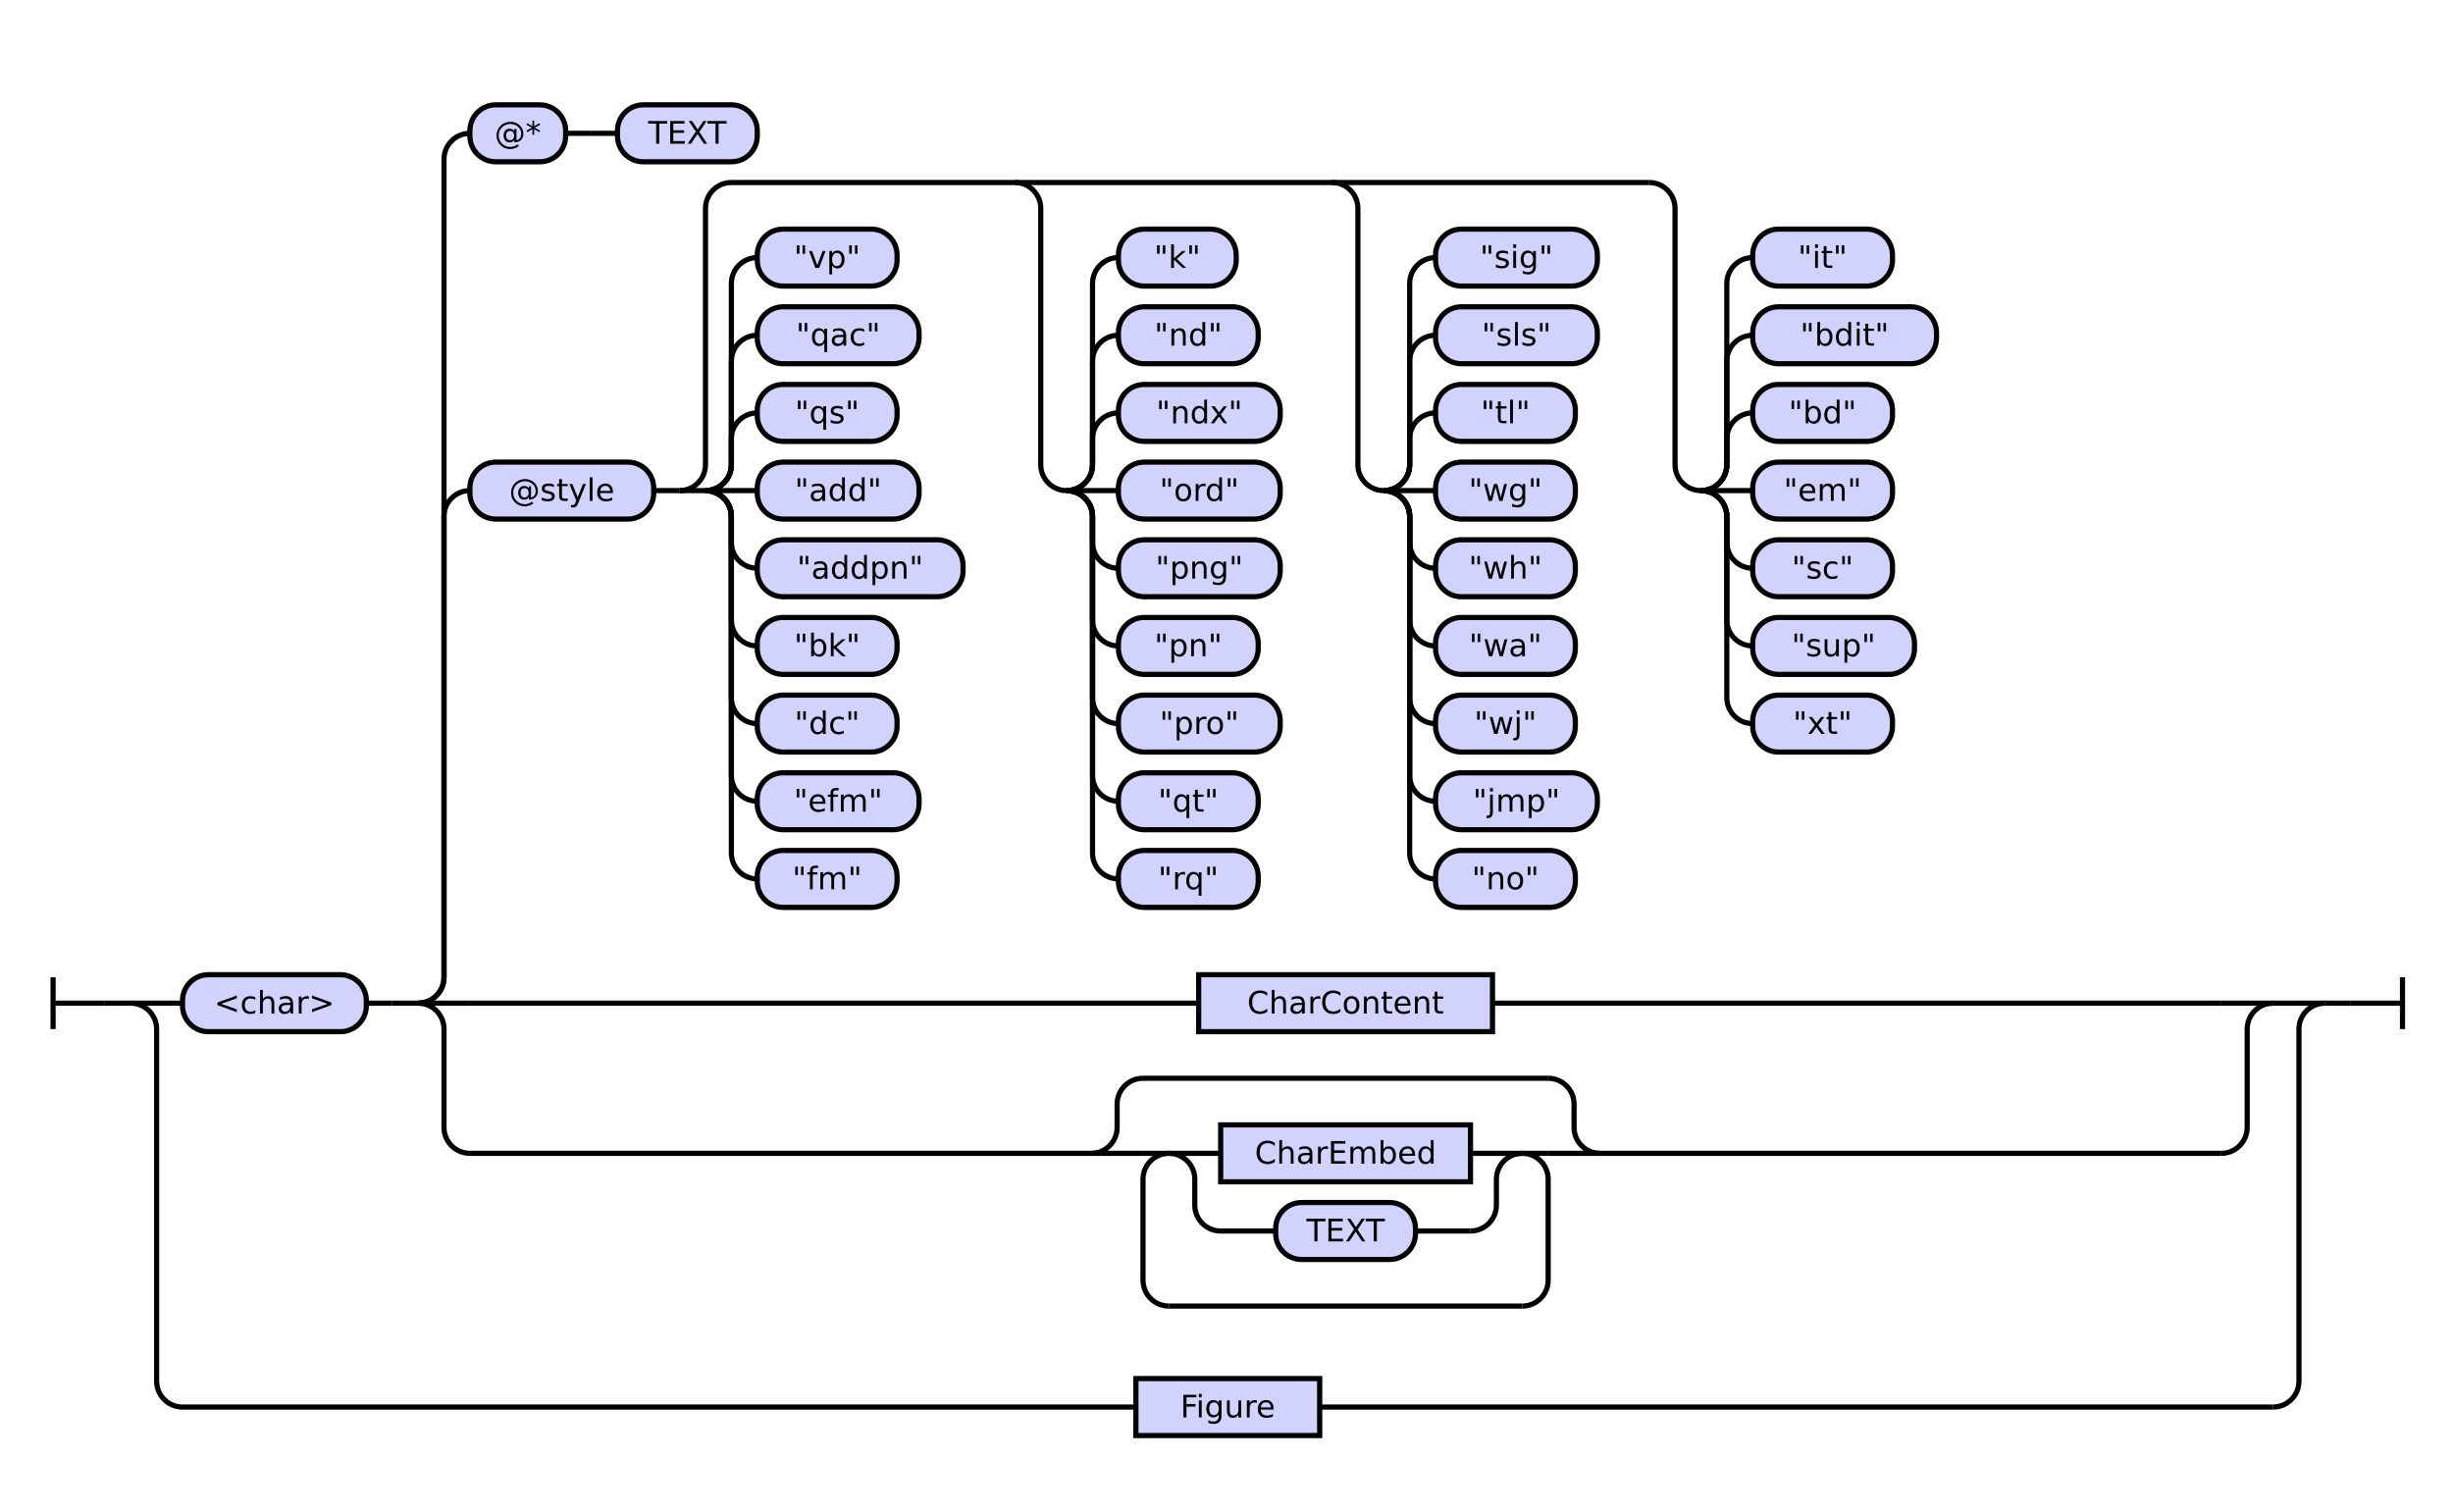
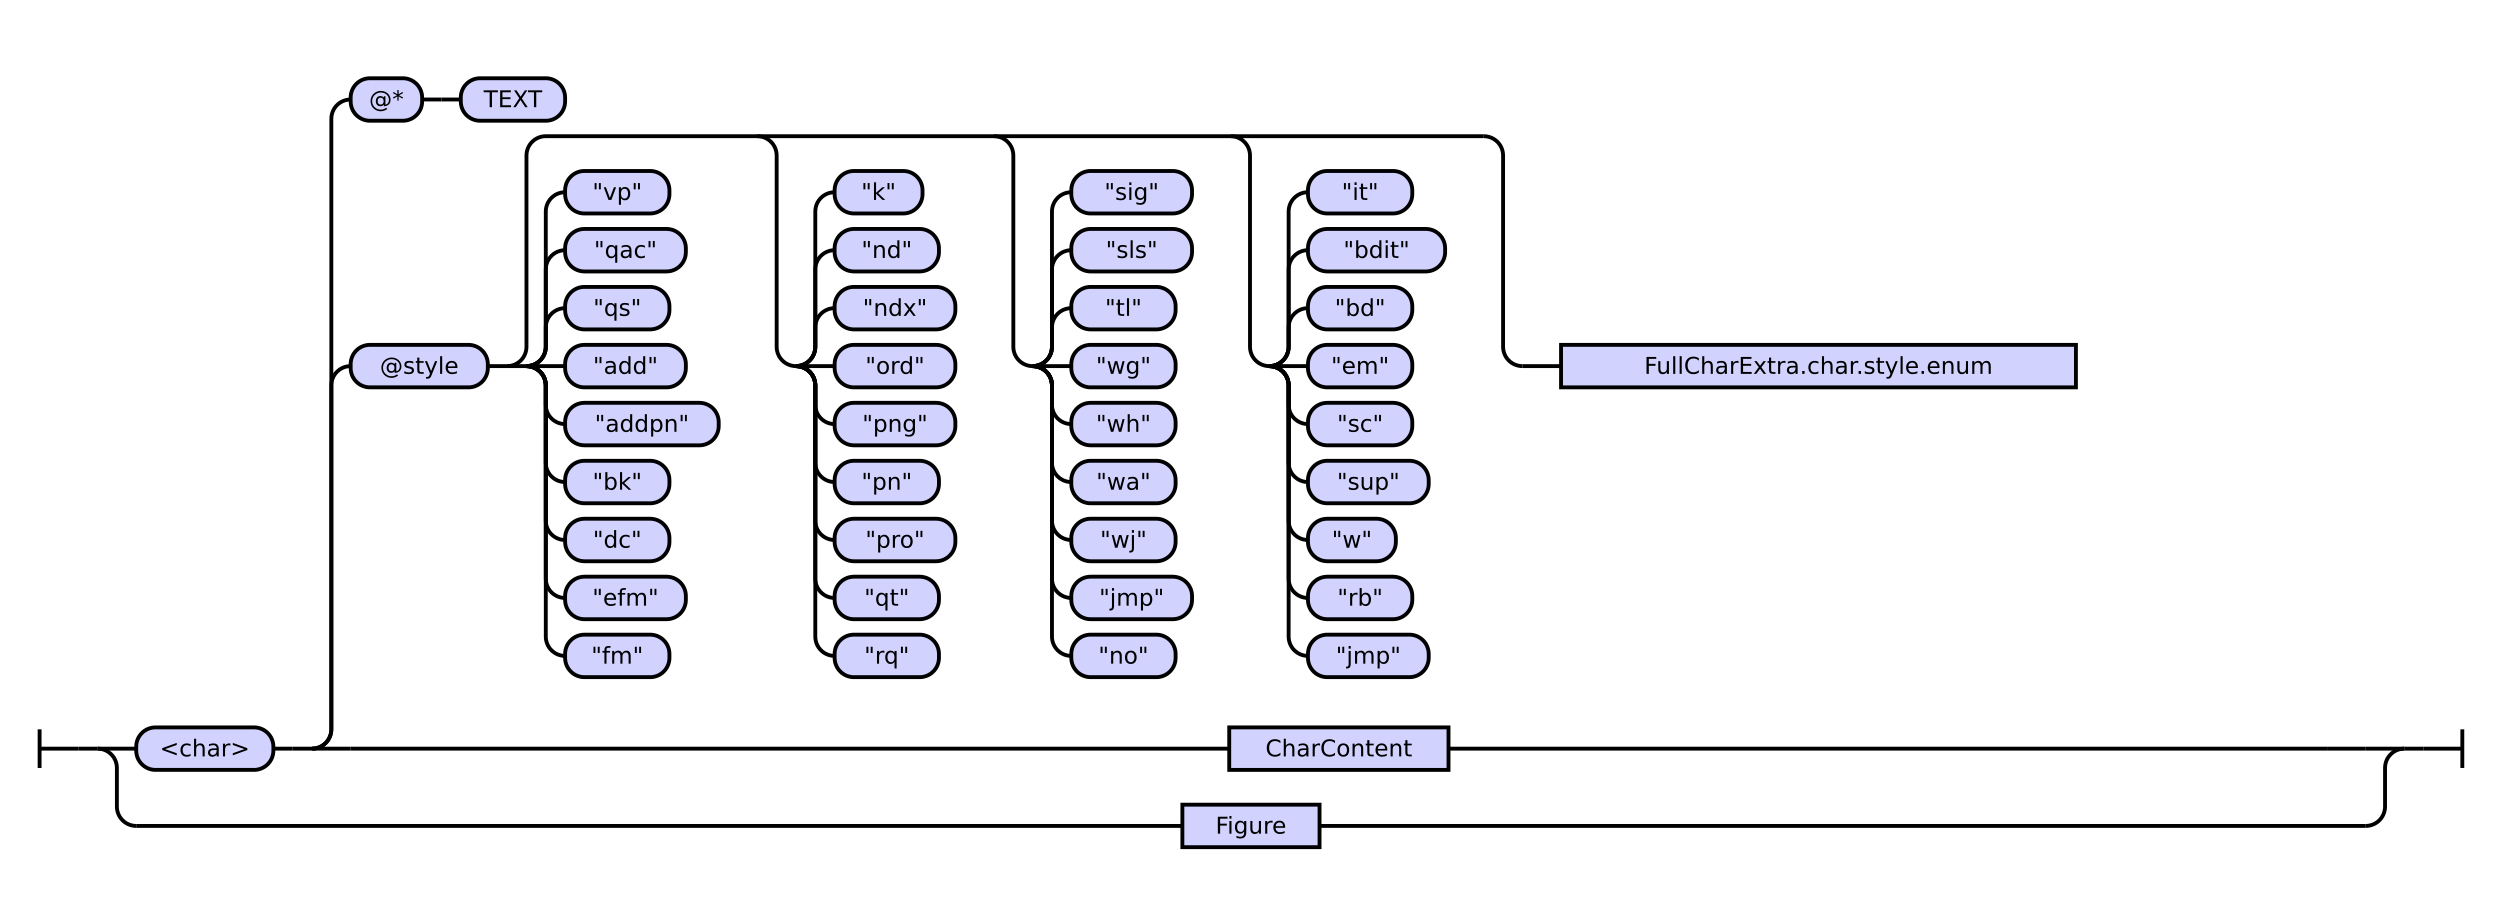
- <svg xmlns="http://www.w3.org/2000/svg" class="railroad-diagram" height="584" viewBox="0 0 947.5 584" width="947.5">
+ <svg xmlns="http://www.w3.org/2000/svg" class="railroad-diagram" height="468" viewBox="0 0 1294.0 468" width="1294.0">
  <g transform="translate(.5 .5)">
    <style>/*  */

    svg.railroad-diagram {
        background-color: hsl(30,20%,95%);
    }
    svg.railroad-diagram path {
        stroke-width: 2;
        stroke: black;
        fill: none;
    }
    svg.railroad-diagram text {
        font-size: 12px;
        text-anchor: middle;
        font-family: DejaVu Sans;
    }
    svg.railroad-diagram text.label {
        text-anchor:start;
    }
    svg.railroad-diagram text.comment {
        font-family: DejaVu Sans;
        font-size: 14px;
    }
    svg.railroad-diagram rect{
        stroke-width: 2;
        stroke: black;
        fill: rgb(210, 210, 255);
    }
    svg.railroad-diagram rect.group-box {
        stroke: gray;
        stroke-dasharray: 10 5;
        fill: none;
    }
    .terminal {
        font-family: DejaVu Sans;
    }
    svg.railroad-diagram g.altterminal rect {
        fill: rgb(251, 252, 207)
    }

/*  */
</style>
    <g>
      <path d="M 20 377 v 20 m 0 -10 h 20" />
    </g>
    <path d="M 40 387 h 10" />
    <g>
      <path d="M 50 387 h 0.0" />
-       <path d="M 897.5 387 h 0.0" />
+       <path d="M 1244.0 387 h 0.0" />
      <g>
        <path d="M 50.0 387 h 0.0" />
-         <path d="M 897.5 387 h 0.0" />
+         <path d="M 1244.0 387 h 0.0" />
        <path d="M 50.0 387 h 20" />
        <g>
          <path d="M 70.0 387 h 0.0" />
-           <path d="M 877.5 387 h 0.0" />
+           <path d="M 1224.0 387 h 0.0" />
          <g class="terminal ">
            <path d="M 70.0 387 h 0.0" />
            <path d="M 141.0 387 h 0.0" />
            <rect height="22" rx="10" ry="10" width="71.0" x="70.0" y="376" />
            <text x="105.5" y="391">&lt;char&gt;</text>
          </g>
          <path d="M 141.0 387 h 10" />
          <path d="M 151.0 387 h 10" />
          <g>
            <path d="M 161.0 387 h 0.0" />
-             <path d="M 877.5 387 h 0.0" />
+             <path d="M 1224.0 387 h 0.0" />
            <path d="M 161.0 387 a 10 10 0 0 0 10 -10 v -178 a 10 10 0 0 1 10 -10" />
            <g>
              <path d="M 181.0 189 h 0.0" />
-               <path d="M 857.5 189 h 0.0" />
+               <path d="M 1204.0 189 h 0.0" />
              <g class="terminal ">
                <path d="M 181.0 189 h 0.0" />
                <path d="M 252.0 189 h 0.0" />
                <rect height="22" rx="10" ry="10" width="71.0" x="181.0" y="178" />
                <text x="216.5" y="193">@style</text>
              </g>
              <path d="M 252.0 189 h 10" />
              <g>
                <path d="M 262.0 189 h 0.0" />
-                 <path d="M 857.5 189 h 0.0" />
-                 <path d="M 262.0 189 a 10 10 0 0 0 10 -10 v -99 a 10 10 0 0 1 10 -10 h 354.5" />
+                 <path d="M 1204.0 189 h 0.0" />
+                 <path d="M 262.0 189 a 10 10 0 0 0 10 -10 v -99 a 10 10 0 0 1 10 -10 h 485.5" />
                <path d="M 262.0 189 h 10" />
                <g>
                  <path d="M 272.0 189 h 0.0" />
                  <path d="M 272.0 189 a 10 10 0 0 0 10 -10 v -10 a 10 10 0 0 1 10 -10" />
                  <g class="terminal ">
                    <path d="M 292.0 159 h 0.0" />
                    <path d="M 346.0 159 h 0.0" />
                    <rect height="22" rx="10" ry="10" width="54.0" x="292.0" y="148" />
                    <text x="319.0" y="163">"qs"</text>
                  </g>
                  <path d="M 272.0 189 a 10 10 0 0 0 10 -10 v -40 a 10 10 0 0 1 10 -10" />
                  <g class="terminal ">
                    <path d="M 292.0 129 h 0.0" />
                    <path d="M 354.5 129 h 0.0" />
                    <rect height="22" rx="10" ry="10" width="62.5" x="292.0" y="118" />
                    <text x="323.25" y="133">"qac"</text>
                  </g>
                  <path d="M 272.0 189 a 10 10 0 0 0 10 -10 v -70 a 10 10 0 0 1 10 -10" />
                  <g class="terminal ">
                    <path d="M 292.0 99 h 0.0" />
                    <path d="M 346.0 99 h 0.0" />
                    <rect height="22" rx="10" ry="10" width="54.0" x="292.0" y="88" />
                    <text x="319.0" y="103">"vp"</text>
                  </g>
                  <path d="M 272.0 189 h 20" />
                  <g class="terminal ">
                    <path d="M 292.0 189 h 0.0" />
                    <path d="M 354.5 189 h 0.0" />
                    <rect height="22" rx="10" ry="10" width="62.5" x="292.0" y="178" />
                    <text x="323.25" y="193">"add"</text>
                  </g>
                  <path d="M 272.0 189 a 10 10 0 0 1 10 10 v 10 a 10 10 0 0 0 10 10" />
                  <g class="terminal ">
                    <path d="M 292.0 219 h 0.0" />
                    <path d="M 371.5 219 h 0.0" />
                    <rect height="22" rx="10" ry="10" width="79.5" x="292.0" y="208" />
                    <text x="331.75" y="223">"addpn"</text>
                  </g>
                  <path d="M 272.0 189 a 10 10 0 0 1 10 10 v 40 a 10 10 0 0 0 10 10" />
                  <g class="terminal ">
                    <path d="M 292.0 249 h 0.0" />
                    <path d="M 346.0 249 h 0.0" />
                    <rect height="22" rx="10" ry="10" width="54.0" x="292.0" y="238" />
                    <text x="319.0" y="253">"bk"</text>
                  </g>
                  <path d="M 272.0 189 a 10 10 0 0 1 10 10 v 70 a 10 10 0 0 0 10 10" />
                  <g class="terminal ">
                    <path d="M 292.0 279 h 0.0" />
                    <path d="M 346.0 279 h 0.0" />
                    <rect height="22" rx="10" ry="10" width="54.0" x="292.0" y="268" />
                    <text x="319.0" y="283">"dc"</text>
                  </g>
                  <path d="M 272.0 189 a 10 10 0 0 1 10 10 v 100 a 10 10 0 0 0 10 10" />
                  <g class="terminal ">
                    <path d="M 292.0 309 h 0.0" />
                    <path d="M 354.5 309 h 0.0" />
                    <rect height="22" rx="10" ry="10" width="62.5" x="292.0" y="298" />
                    <text x="323.25" y="313">"efm"</text>
                  </g>
                  <path d="M 272.0 189 a 10 10 0 0 1 10 10 v 130 a 10 10 0 0 0 10 10" />
                  <g class="terminal ">
                    <path d="M 292.0 339 h 0.0" />
                    <path d="M 346.0 339 h 0.0" />
                    <rect height="22" rx="10" ry="10" width="54.0" x="292.0" y="328" />
                    <text x="319.0" y="343">"fm"</text>
                  </g>
                </g>
                <path d="M 391.5 70 a 10 10 0 0 1 10 10 v 99 a 10 10 0 0 0 10 10" />
                <g>
                  <path d="M 411.5 189 h 0.0" />
                  <path d="M 411.5 189 a 10 10 0 0 0 10 -10 v -10 a 10 10 0 0 1 10 -10" />
                  <g class="terminal ">
                    <path d="M 431.5 159 h 0.0" />
                    <path d="M 494.0 159 h 0.0" />
                    <rect height="22" rx="10" ry="10" width="62.5" x="431.5" y="148" />
                    <text x="462.75" y="163">"ndx"</text>
                  </g>
                  <path d="M 411.5 189 a 10 10 0 0 0 10 -10 v -40 a 10 10 0 0 1 10 -10" />
                  <g class="terminal ">
                    <path d="M 431.5 129 h 0.0" />
                    <path d="M 485.5 129 h 0.0" />
                    <rect height="22" rx="10" ry="10" width="54.0" x="431.5" y="118" />
                    <text x="458.5" y="133">"nd"</text>
                  </g>
                  <path d="M 411.5 189 a 10 10 0 0 0 10 -10 v -70 a 10 10 0 0 1 10 -10" />
                  <g class="terminal ">
                    <path d="M 431.5 99 h 0.0" />
                    <path d="M 477.0 99 h 0.0" />
                    <rect height="22" rx="10" ry="10" width="45.5" x="431.5" y="88" />
                    <text x="454.25" y="103">"k"</text>
                  </g>
                  <path d="M 411.5 189 h 20" />
                  <g class="terminal ">
                    <path d="M 431.5 189 h 0.0" />
                    <path d="M 494.0 189 h 0.0" />
                    <rect height="22" rx="10" ry="10" width="62.5" x="431.5" y="178" />
                    <text x="462.75" y="193">"ord"</text>
                  </g>
                  <path d="M 411.5 189 a 10 10 0 0 1 10 10 v 10 a 10 10 0 0 0 10 10" />
                  <g class="terminal ">
                    <path d="M 431.5 219 h 0.0" />
                    <path d="M 494.0 219 h 0.0" />
                    <rect height="22" rx="10" ry="10" width="62.5" x="431.5" y="208" />
                    <text x="462.75" y="223">"png"</text>
                  </g>
                  <path d="M 411.5 189 a 10 10 0 0 1 10 10 v 40 a 10 10 0 0 0 10 10" />
                  <g class="terminal ">
                    <path d="M 431.5 249 h 0.0" />
                    <path d="M 485.5 249 h 0.0" />
                    <rect height="22" rx="10" ry="10" width="54.0" x="431.5" y="238" />
                    <text x="458.5" y="253">"pn"</text>
                  </g>
                  <path d="M 411.5 189 a 10 10 0 0 1 10 10 v 70 a 10 10 0 0 0 10 10" />
                  <g class="terminal ">
                    <path d="M 431.5 279 h 0.0" />
                    <path d="M 494.0 279 h 0.0" />
                    <rect height="22" rx="10" ry="10" width="62.5" x="431.5" y="268" />
                    <text x="462.75" y="283">"pro"</text>
                  </g>
                  <path d="M 411.5 189 a 10 10 0 0 1 10 10 v 100 a 10 10 0 0 0 10 10" />
                  <g class="terminal ">
                    <path d="M 431.5 309 h 0.0" />
                    <path d="M 485.5 309 h 0.0" />
                    <rect height="22" rx="10" ry="10" width="54.0" x="431.5" y="298" />
                    <text x="458.5" y="313">"qt"</text>
                  </g>
                  <path d="M 411.5 189 a 10 10 0 0 1 10 10 v 130 a 10 10 0 0 0 10 10" />
                  <g class="terminal ">
                    <path d="M 431.5 339 h 0.0" />
                    <path d="M 485.5 339 h 0.0" />
                    <rect height="22" rx="10" ry="10" width="54.0" x="431.5" y="328" />
                    <text x="458.5" y="343">"rq"</text>
                  </g>
                </g>
                <path d="M 514.0 70 a 10 10 0 0 1 10 10 v 99 a 10 10 0 0 0 10 10" />
                <g>
                  <path d="M 534.0 189 h 0.0" />
                  <path d="M 534.0 189 a 10 10 0 0 0 10 -10 v -10 a 10 10 0 0 1 10 -10" />
                  <g class="terminal ">
                    <path d="M 554.0 159 h 0.0" />
                    <path d="M 608.0 159 h 0.0" />
                    <rect height="22" rx="10" ry="10" width="54.0" x="554.0" y="148" />
                    <text x="581.0" y="163">"tl"</text>
                  </g>
                  <path d="M 534.0 189 a 10 10 0 0 0 10 -10 v -40 a 10 10 0 0 1 10 -10" />
                  <g class="terminal ">
                    <path d="M 554.0 129 h 0.0" />
                    <path d="M 616.5 129 h 0.0" />
                    <rect height="22" rx="10" ry="10" width="62.5" x="554.0" y="118" />
                    <text x="585.25" y="133">"sls"</text>
                  </g>
                  <path d="M 534.0 189 a 10 10 0 0 0 10 -10 v -70 a 10 10 0 0 1 10 -10" />
                  <g class="terminal ">
                    <path d="M 554.0 99 h 0.0" />
                    <path d="M 616.5 99 h 0.0" />
                    <rect height="22" rx="10" ry="10" width="62.5" x="554.0" y="88" />
                    <text x="585.25" y="103">"sig"</text>
                  </g>
                  <path d="M 534.0 189 h 20" />
                  <g class="terminal ">
                    <path d="M 554.0 189 h 0.0" />
                    <path d="M 608.0 189 h 0.0" />
                    <rect height="22" rx="10" ry="10" width="54.0" x="554.0" y="178" />
                    <text x="581.0" y="193">"wg"</text>
                  </g>
                  <path d="M 534.0 189 a 10 10 0 0 1 10 10 v 10 a 10 10 0 0 0 10 10" />
                  <g class="terminal ">
                    <path d="M 554.0 219 h 0.0" />
                    <path d="M 608.0 219 h 0.0" />
                    <rect height="22" rx="10" ry="10" width="54.0" x="554.0" y="208" />
                    <text x="581.0" y="223">"wh"</text>
                  </g>
                  <path d="M 534.0 189 a 10 10 0 0 1 10 10 v 40 a 10 10 0 0 0 10 10" />
                  <g class="terminal ">
                    <path d="M 554.0 249 h 0.0" />
                    <path d="M 608.0 249 h 0.0" />
                    <rect height="22" rx="10" ry="10" width="54.0" x="554.0" y="238" />
                    <text x="581.0" y="253">"wa"</text>
                  </g>
                  <path d="M 534.0 189 a 10 10 0 0 1 10 10 v 70 a 10 10 0 0 0 10 10" />
                  <g class="terminal ">
                    <path d="M 554.0 279 h 0.0" />
                    <path d="M 608.0 279 h 0.0" />
                    <rect height="22" rx="10" ry="10" width="54.0" x="554.0" y="268" />
                    <text x="581.0" y="283">"wj"</text>
                  </g>
                  <path d="M 534.0 189 a 10 10 0 0 1 10 10 v 100 a 10 10 0 0 0 10 10" />
                  <g class="terminal ">
                    <path d="M 554.0 309 h 0.0" />
                    <path d="M 616.5 309 h 0.0" />
                    <rect height="22" rx="10" ry="10" width="62.5" x="554.0" y="298" />
                    <text x="585.25" y="313">"jmp"</text>
                  </g>
                  <path d="M 534.0 189 a 10 10 0 0 1 10 10 v 130 a 10 10 0 0 0 10 10" />
                  <g class="terminal ">
                    <path d="M 554.0 339 h 0.0" />
                    <path d="M 608.0 339 h 0.0" />
                    <rect height="22" rx="10" ry="10" width="54.0" x="554.0" y="328" />
                    <text x="581.0" y="343">"no"</text>
                  </g>
                </g>
                <path d="M 636.5 70 a 10 10 0 0 1 10 10 v 99 a 10 10 0 0 0 10 10" />
                <g>
                  <path d="M 656.5 189 h 0.0" />
                  <path d="M 656.5 189 a 10 10 0 0 0 10 -10 v -10 a 10 10 0 0 1 10 -10" />
                  <g class="terminal ">
                    <path d="M 676.5 159 h 0.0" />
                    <path d="M 730.5 159 h 0.0" />
                    <rect height="22" rx="10" ry="10" width="54.0" x="676.5" y="148" />
                    <text x="703.5" y="163">"bd"</text>
                  </g>
                  <path d="M 656.5 189 a 10 10 0 0 0 10 -10 v -40 a 10 10 0 0 1 10 -10" />
                  <g class="terminal ">
                    <path d="M 676.5 129 h 0.0" />
                    <path d="M 747.5 129 h 0.0" />
                    <rect height="22" rx="10" ry="10" width="71.0" x="676.5" y="118" />
                    <text x="712.0" y="133">"bdit"</text>
                  </g>
                  <path d="M 656.5 189 a 10 10 0 0 0 10 -10 v -70 a 10 10 0 0 1 10 -10" />
                  <g class="terminal ">
                    <path d="M 676.5 99 h 0.0" />
                    <path d="M 730.5 99 h 0.0" />
                    <rect height="22" rx="10" ry="10" width="54.0" x="676.5" y="88" />
                    <text x="703.5" y="103">"it"</text>
                  </g>
                  <path d="M 656.5 189 h 20" />
                  <g class="terminal ">
                    <path d="M 676.5 189 h 0.0" />
                    <path d="M 730.5 189 h 0.0" />
                    <rect height="22" rx="10" ry="10" width="54.0" x="676.5" y="178" />
                    <text x="703.5" y="193">"em"</text>
                  </g>
                  <path d="M 656.5 189 a 10 10 0 0 1 10 10 v 10 a 10 10 0 0 0 10 10" />
                  <g class="terminal ">
                    <path d="M 676.5 219 h 0.0" />
                    <path d="M 730.5 219 h 0.0" />
                    <rect height="22" rx="10" ry="10" width="54.0" x="676.5" y="208" />
                    <text x="703.5" y="223">"sc"</text>
                  </g>
                  <path d="M 656.5 189 a 10 10 0 0 1 10 10 v 40 a 10 10 0 0 0 10 10" />
                  <g class="terminal ">
                    <path d="M 676.5 249 h 0.0" />
                    <path d="M 739.0 249 h 0.0" />
                    <rect height="22" rx="10" ry="10" width="62.5" x="676.5" y="238" />
                    <text x="707.75" y="253">"sup"</text>
                  </g>
                  <path d="M 656.5 189 a 10 10 0 0 1 10 10 v 70 a 10 10 0 0 0 10 10" />
                  <g class="terminal ">
                    <path d="M 676.5 279 h 0.0" />
-                     <path d="M 730.5 279 h 0.0" />
-                     <rect height="22" rx="10" ry="10" width="54.0" x="676.5" y="268" />
-                     <text x="703.5" y="283">"xt"</text>
+                     <path d="M 722.0 279 h 0.0" />
+                     <rect height="22" rx="10" ry="10" width="45.5" x="676.5" y="268" />
+                     <text x="699.25" y="283">"w"</text>
+                   </g>
+                   <path d="M 656.5 189 a 10 10 0 0 1 10 10 v 100 a 10 10 0 0 0 10 10" />
+                   <g class="terminal ">
+                     <path d="M 676.5 309 h 0.0" />
+                     <path d="M 730.5 309 h 0.0" />
+                     <rect height="22" rx="10" ry="10" width="54.0" x="676.5" y="298" />
+                     <text x="703.5" y="313">"rb"</text>
+                   </g>
+                   <path d="M 656.5 189 a 10 10 0 0 1 10 10 v 130 a 10 10 0 0 0 10 10" />
+                   <g class="terminal ">
+                     <path d="M 676.5 339 h 0.0" />
+                     <path d="M 739.0 339 h 0.0" />
+                     <rect height="22" rx="10" ry="10" width="62.5" x="676.5" y="328" />
+                     <text x="707.75" y="343">"jmp"</text>
+                   </g>
+                 </g>
+                 <path d="M 767.5 70 a 10 10 0 0 1 10 10 v 99 a 10 10 0 0 0 10 10" />
+                 <g>
+                   <path d="M 787.5 189 h 0.0" />
+                   <path d="M 787.5 189 h 20" />
+                   <g class="non-terminal ">
+                     <path d="M 807.5 189 h 0.0" />
+                     <path d="M 1074.0 189 h 0.0" />
+                     <rect height="22" width="266.5" x="807.5" y="178" />
+                     <text x="940.75" y="193">FullCharExtra.char.style.enum</text>
                  </g>
                </g>
              </g>
            </g>
            <path d="M 161.0 387 a 10 10 0 0 0 10 -10 v -316 a 10 10 0 0 1 10 -10" />
            <g>
              <path d="M 181.0 51 h 0.0" />
              <path d="M 292.0 51 h 0.0" />
              <g class="terminal ">
                <path d="M 181.0 51 h 0.0" />
                <path d="M 218.0 51 h 0.0" />
                <rect height="22" rx="10" ry="10" width="37.0" x="181.0" y="40" />
                <text x="199.5" y="55">@*</text>
              </g>
              <path d="M 218.0 51 h 10" />
              <path d="M 228.0 51 h 10" />
              <g class="terminal ">
                <path d="M 238.0 51 h 0.0" />
                <path d="M 292.0 51 h 0.0" />
                <rect height="22" rx="10" ry="10" width="54.0" x="238.0" y="40" />
                <text x="265.0" y="55">TEXT</text>
              </g>
            </g>
            <path d="M 161.0 387 h 20" />
-             <g class="non-terminal ">
-               <path d="M 181.0 387 h 281.5" />
-               <path d="M 576.0 387 h 281.5" />
-               <rect height="22" width="113.5" x="462.5" y="376" />
-               <text x="519.25" y="391">CharContent</text>
+             <g>
+               <path d="M 181.0 387 h 454.75" />
+               <path d="M 749.25 387 h 454.75" />
+               <g class="non-terminal ">
+                 <path d="M 635.75 387 h 0.0" />
+                 <path d="M 749.25 387 h 0.0" />
+                 <rect height="22" width="113.5" x="635.75" y="376" />
+                 <text x="692.5" y="391">CharContent</text>
+               </g>
            </g>
-             <path d="M 857.5 387 h 20" />
-             <path d="M 161.0 387 a 10 10 0 0 1 10 10 v 38 a 10 10 0 0 0 10 10" />
-             <g>
-               <path d="M 181.0 445 h 240.0" />
-               <path d="M 617.5 445 h 240.0" />
-               <path d="M 421.0 445 a 10 10 0 0 0 10 -10 v -9 a 10 10 0 0 1 10 -10" />
-               <g>
-                 <path d="M 441.0 416 h 156.5" />
-               </g>
-               <path d="M 597.5 416 a 10 10 0 0 1 10 10 v 9 a 10 10 0 0 0 10 10" />
-               <path d="M 421.0 445 h 20" />
-               <g>
-                 <path d="M 441.0 445 h 0.0" />
-                 <path d="M 597.5 445 h 0.0" />
-                 <path d="M 441.0 445 h 10" />
-                 <g>
-                   <path d="M 451.0 445 h 0.0" />
-                   <path d="M 587.5 445 h 0.0" />
-                   <g>
-                     <path d="M 451.0 445 h 0.0" />
-                     <path d="M 587.5 445 h 0.0" />
-                     <path d="M 451.0 445 h 20" />
-                     <g class="non-terminal ">
-                       <path d="M 471.0 445 h 0.0" />
-                       <path d="M 567.5 445 h 0.0" />
-                       <rect height="22" width="96.5" x="471.0" y="434" />
-                       <text x="519.25" y="449">CharEmbed</text>
-                     </g>
-                     <path d="M 567.5 445 h 20" />
-                     <path d="M 451.0 445 a 10 10 0 0 1 10 10 v 10 a 10 10 0 0 0 10 10" />
-                     <g class="terminal ">
-                       <path d="M 471.0 475 h 21.25" />
-                       <path d="M 546.25 475 h 21.25" />
-                       <rect height="22" rx="10" ry="10" width="54.0" x="492.25" y="464" />
-                       <text x="519.25" y="479">TEXT</text>
-                     </g>
-                     <path d="M 567.5 475 a 10 10 0 0 0 10 -10 v -10 a 10 10 0 0 1 10 -10" />
-                   </g>
-                 </g>
-                 <path d="M 587.5 445 h 10" />
-                 <path d="M 451.0 445 a 10 10 0 0 0 -10 10 v 39 a 10 10 0 0 0 10 10" />
-                 <g>
-                   <path d="M 451.0 504 h 136.5" />
-                 </g>
-                 <path d="M 587.5 504 a 10 10 0 0 0 10 -10 v -39 a 10 10 0 0 0 -10 -10" />
-               </g>
-               <path d="M 597.5 445 h 20" />
-             </g>
-             <path d="M 857.5 445 a 10 10 0 0 0 10 -10 v -38 a 10 10 0 0 1 10 -10" />
+             <path d="M 1204.0 387 h 20" />
          </g>
        </g>
-         <path d="M 877.5 387 h 20" />
-         <path d="M 50.0 387 a 10 10 0 0 1 10 10 v 136 a 10 10 0 0 0 10 10" />
+         <path d="M 1224.0 387 h 20" />
+         <path d="M 50.0 387 a 10 10 0 0 1 10 10 v 20 a 10 10 0 0 0 10 10" />
        <g class="non-terminal ">
-           <path d="M 70.0 543 h 368.25" />
-           <path d="M 509.25 543 h 368.25" />
-           <rect height="22" width="71.0" x="438.25" y="532" />
-           <text x="473.75" y="547">Figure</text>
+           <path d="M 70.0 427 h 541.5" />
+           <path d="M 682.5 427 h 541.5" />
+           <rect height="22" width="71.0" x="611.5" y="416" />
+           <text x="647.0" y="431">Figure</text>
        </g>
-         <path d="M 877.5 543 a 10 10 0 0 0 10 -10 v -136 a 10 10 0 0 1 10 -10" />
+         <path d="M 1224.0 427 a 10 10 0 0 0 10 -10 v -20 a 10 10 0 0 1 10 -10" />
      </g>
    </g>
-     <path d="M 897.5 387 h 10" />
-     <path d="M 907.5 387 h 20 m 0 -10 v 20" />
+     <path d="M 1244.0 387 h 10" />
+     <path d="M 1254.0 387 h 20 m 0 -10 v 20" />
  </g>
</svg>
